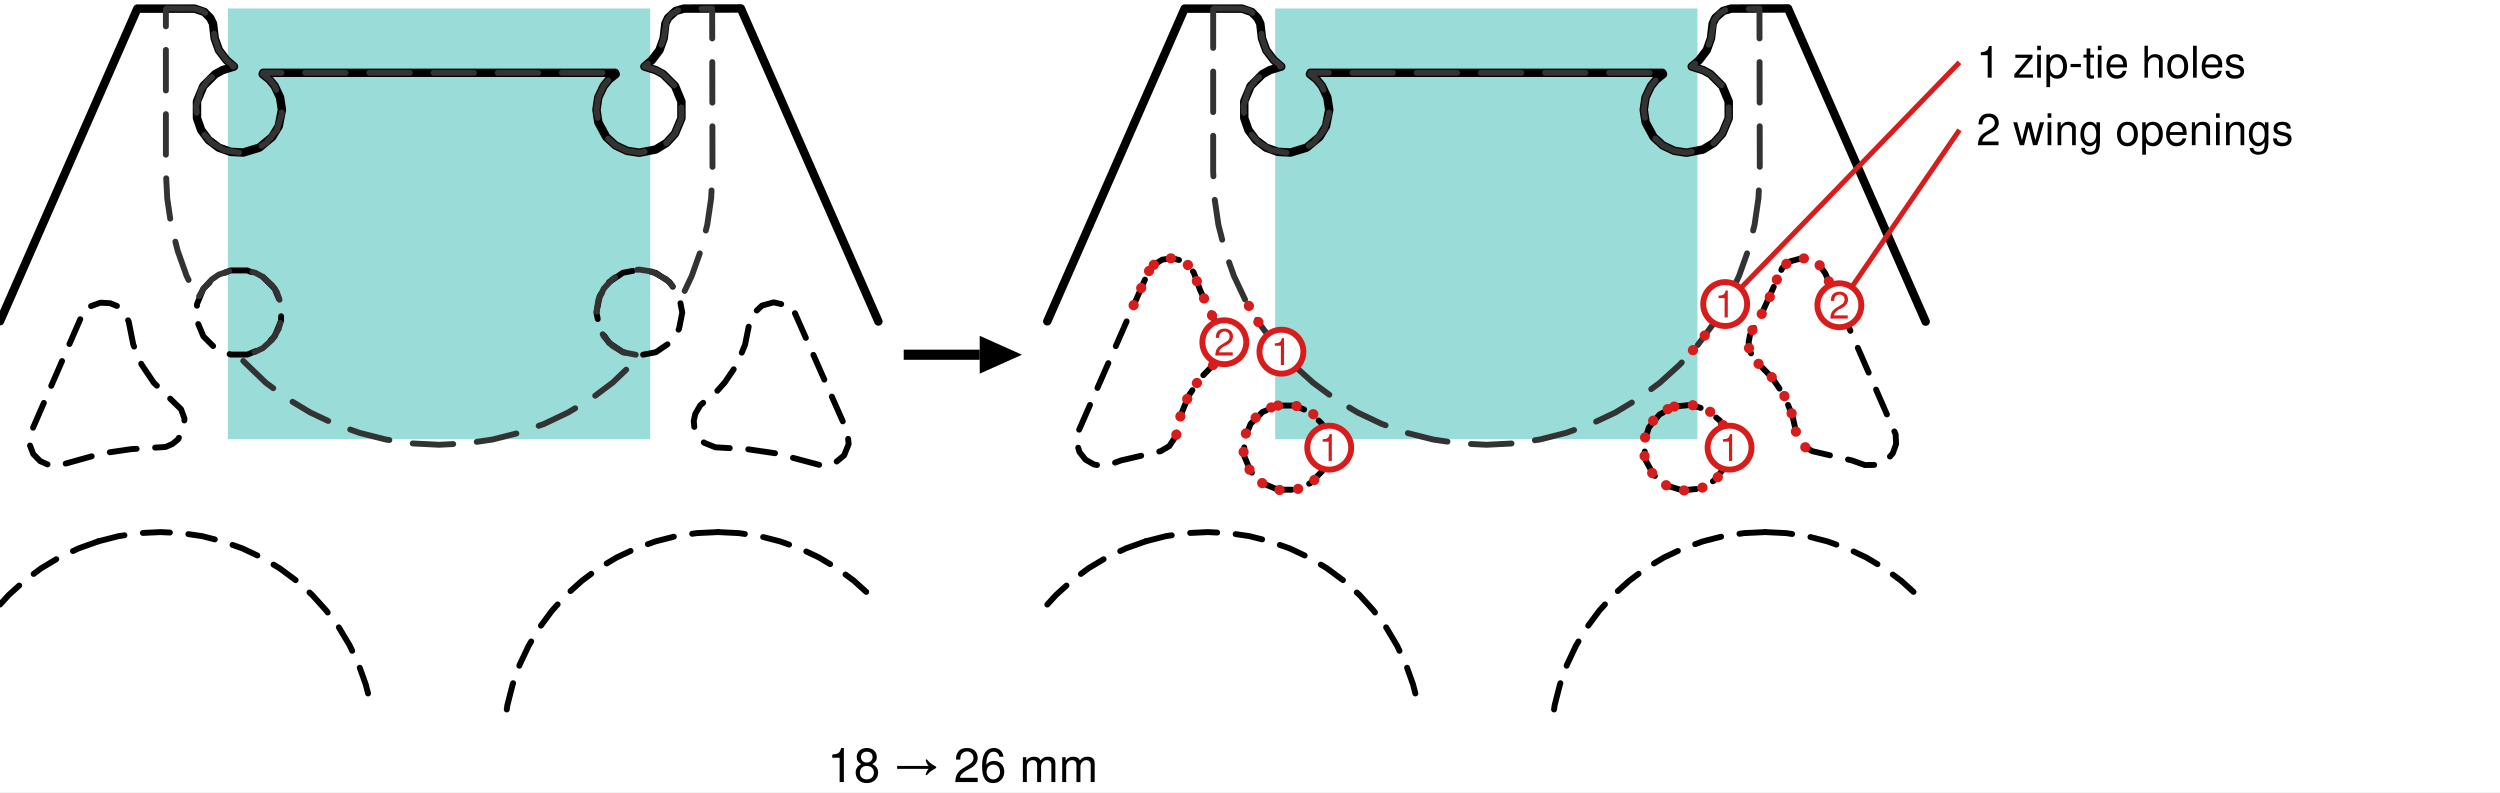
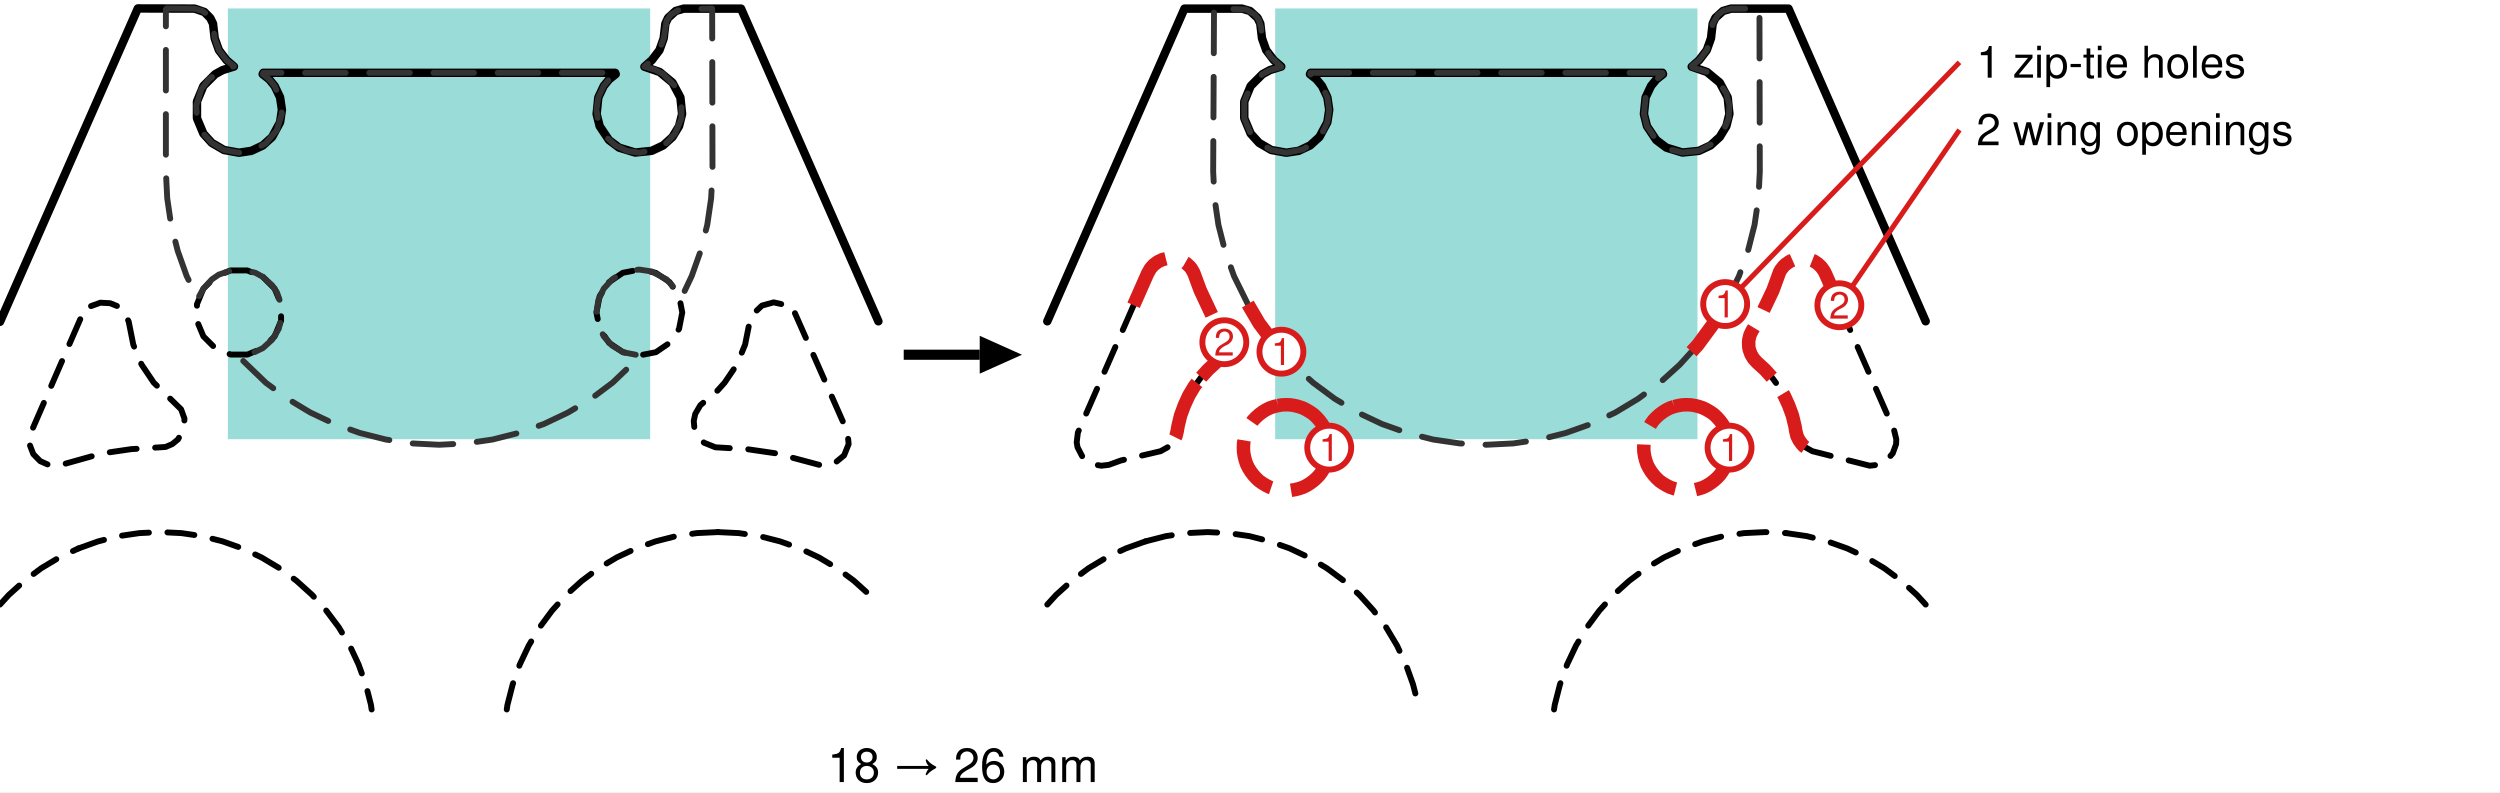
<svg xmlns="http://www.w3.org/2000/svg" width="148.00mm" height="46.90mm" viewBox="0 0 148.00 46.90" role="img">
  <rect width="148.00" height="46.90" fill="white" />
  <g class="panel" id="before">
    <path d="M 38.49 0.50 L 38.49 26.00 L 13.49 26.00 L 13.49 0.50 L 38.49 0.50 Z" fill="#20b2aa" fill-rule="evenodd" fill-opacity="0.45" stroke="none" />
-     <path d="M 0.00 19.02 L 8.13 0.51 L 11.52 0.51 L 12.10 0.71 L 12.45 1.07 L 12.61 1.40 L 12.71 2.27 L 12.96 2.97 L 13.41 3.56 L 13.85 3.94 L 13.18 4.15 L 12.74 4.39 L 12.04 5.09 L 11.66 6.00 L 11.66 6.99 L 11.91 7.70 L 12.35 8.29 L 12.95 8.74 L 13.65 8.99 L 14.40 9.03 L 15.35 8.74 L 16.11 8.11 L 16.50 7.47 L 16.69 6.50 L 16.58 5.77 L 16.26 5.09 L 15.94 4.70 L 15.55 4.39 L 15.58 4.31 L 36.41 4.31 L 36.45 4.39 L 36.06 4.70 L 35.74 5.09 L 35.42 5.76 L 35.31 6.50 L 35.42 7.24 L 35.89 8.11 L 36.44 8.61 L 37.12 8.93 L 37.85 9.04 L 38.82 8.85 L 39.46 8.46 L 39.96 7.91 L 40.34 7.00 L 40.34 6.01 L 39.96 5.09 L 39.26 4.39 L 38.82 4.15 L 38.15 3.94 L 38.59 3.56 L 39.04 2.97 L 39.29 2.27 L 39.39 1.40 L 39.55 1.06 L 40.00 0.65 L 40.48 0.51 L 43.86 0.50 L 52.00 19.03" fill="none" stroke="#000" stroke-width="0.5" stroke-linejoin="round" stroke-linecap="round" />
+     <path d="M 0.00 19.05 L 8.16 0.50 L 11.52 0.51 L 12.10 0.71 L 12.45 1.07 L 12.61 1.40 L 12.71 2.27 L 12.96 2.97 L 13.41 3.56 L 13.85 3.94 L 13.18 4.15 L 12.74 4.39 L 12.04 5.09 L 11.66 6.01 L 11.66 7.00 L 12.04 7.91 L 12.54 8.46 L 13.26 8.88 L 14.15 9.04 L 14.88 8.93 L 15.56 8.61 L 16.11 8.11 L 16.58 7.24 L 16.69 6.50 L 16.58 5.76 L 16.26 5.09 L 15.94 4.70 L 15.55 4.39 L 15.59 4.31 L 36.42 4.31 L 36.45 4.39 L 36.06 4.70 L 35.74 5.09 L 35.42 5.77 L 35.32 6.75 L 35.50 7.47 L 36.05 8.29 L 36.65 8.74 L 37.60 9.03 L 38.58 8.93 L 39.26 8.61 L 39.81 8.11 L 40.20 7.47 L 40.38 6.75 L 40.28 5.77 L 39.81 4.89 L 39.05 4.26 L 38.15 3.95 L 38.59 3.56 L 39.04 2.97 L 39.29 2.27 L 39.39 1.40 L 39.55 1.06 L 40.00 0.65 L 40.48 0.51 L 43.87 0.51 L 52.00 19.02" fill="none" stroke="#000" stroke-width="0.5" stroke-linejoin="round" stroke-linecap="round" />
    <path d="M 15.56 16.39 L 16.26 17.09 L 16.64 18.00 L 16.64 18.99 L 16.26 19.91 L 15.56 20.61 L 14.65 20.99 L 13.66 20.99 L 12.74 20.61 L 12.04 19.91 L 11.66 19.00 L 11.66 18.01 L 12.04 17.09 L 12.74 16.39 L 13.65 16.01 L 14.64 16.01 L 15.56 16.39 Z" fill="none" stroke="#000" stroke-width="0.35" stroke-linejoin="round" stroke-linecap="round" stroke-dasharray="1.6,1.1" />
    <path d="M 5.39 18.12 L 5.94 17.92 L 6.52 17.95 L 6.94 18.12 L 7.37 18.51 L 7.62 19.04 L 7.89 20.40 L 8.38 21.58 L 9.10 22.65 L 10.72 24.23 L 10.92 24.78 L 10.89 25.37 L 10.54 26.01 L 10.20 26.29 L 9.80 26.46 L 7.76 26.59 L 6.05 26.84 L 3.51 27.55 L 2.92 27.54 L 2.38 27.30 L 1.97 26.88 L 1.76 26.33 L 1.77 25.75 L 4.81 18.76 L 5.05 18.40 L 5.39 18.12 Z" fill="none" stroke="#000" stroke-width="0.35" stroke-linejoin="round" stroke-linecap="round" stroke-dasharray="1.6,1.1" />
-     <path d="M 5.81 32.05 L 7.02 31.74 L 8.25 31.56 L 9.50 31.50 L 10.74 31.56 L 11.97 31.74 L 13.18 32.05 L 14.36 32.47 L 15.48 33.00 L 16.55 33.64 L 17.55 34.38 L 18.48 35.22 L 19.31 36.14 L 20.06 37.14 L 20.70 38.21 L 21.23 39.34 L 21.65 40.51 L 21.96 41.72 L 22.00 42.00" fill="none" stroke="#000" stroke-width="0.35" stroke-linejoin="round" stroke-linecap="round" stroke-dasharray="1.6,1.1" />
-     <path d="M 0.00 35.79 L 0.52 35.22 L 1.44 34.39 L 2.44 33.64 L 3.51 33.00 L 4.64 32.47 L 5.81 32.05" fill="none" stroke="#000" stroke-width="0.35" stroke-linejoin="round" stroke-linecap="round" stroke-dasharray="1.6,1.1" />
+     <path d="M 4.64 32.47 L 5.81 32.05 L 7.02 31.74 L 8.25 31.56 L 9.50 31.50 L 10.74 31.56 L 11.97 31.74 L 13.18 32.05 L 14.36 32.47 L 15.48 33.00 L 16.55 33.64 L 17.55 34.38 L 18.48 35.22 L 19.31 36.14 L 20.06 37.14 L 20.70 38.21 L 21.23 39.34 L 21.65 40.51 L 21.96 41.72 L 22.00 42.00" fill="none" stroke="#000" stroke-width="0.35" stroke-linejoin="round" stroke-linecap="round" stroke-dasharray="1.6,1.1" />
+     <path d="M 0.00 35.79 L 0.52 35.22 L 1.44 34.39 L 2.44 33.64 L 3.51 33.00 L 4.64 32.47" fill="none" stroke="#000" stroke-width="0.35" stroke-linejoin="round" stroke-linecap="round" stroke-dasharray="1.6,1.1" />
    <path d="M 47.06 18.54 L 50.17 25.57 L 50.24 26.29 L 49.97 26.96 L 49.40 27.43 L 48.69 27.57 L 45.95 26.84 L 44.23 26.59 L 42.35 26.48 L 41.68 26.21 L 41.28 25.77 L 41.11 25.37 L 41.07 24.92 L 41.16 24.50 L 41.46 23.99 L 42.47 23.13 L 42.90 22.65 L 43.62 21.59 L 44.11 20.40 L 44.39 19.00 L 44.57 18.60 L 45.11 18.09 L 45.80 17.90 L 46.51 18.06 L 47.06 18.54 Z" fill="none" stroke="#000" stroke-width="0.35" stroke-linejoin="round" stroke-linecap="round" stroke-dasharray="1.6,1.1" />
    <path d="M 42.50 31.50 L 43.74 31.56 L 44.97 31.74 L 46.18 32.05 L 47.36 32.47 L 48.48 33.00 L 49.55 33.64 L 50.55 34.38 L 51.48 35.22 L 52.00 35.79" fill="none" stroke="#000" stroke-width="0.35" stroke-linejoin="round" stroke-linecap="round" stroke-dasharray="1.6,1.1" />
    <path d="M 30.00 42.00 L 30.04 41.73 L 30.35 40.52 L 30.77 39.34 L 31.30 38.22 L 31.94 37.15 L 32.68 36.15 L 33.52 35.22 L 34.44 34.39 L 35.44 33.64 L 36.51 33.00 L 37.64 32.47 L 38.81 32.05 L 40.02 31.74 L 41.25 31.56 L 42.50 31.50" fill="none" stroke="#000" stroke-width="0.35" stroke-linejoin="round" stroke-linecap="round" stroke-dasharray="1.6,1.1" />
    <path d="M 36.05 16.71 L 36.87 16.15 L 37.85 15.96 L 38.82 16.15 L 39.64 16.70 L 40.20 17.52 L 40.39 18.50 L 40.20 19.47 L 39.65 20.29 L 38.83 20.85 L 37.85 21.04 L 36.88 20.85 L 36.06 20.30 L 35.50 19.48 L 35.31 18.50 L 35.50 17.53 L 36.05 16.71 Z" fill="none" stroke="#000" stroke-width="0.35" stroke-linejoin="round" stroke-linecap="round" stroke-dasharray="1.6,1.1" />
    <path d="M 9.82 0.55 L 9.87 0.50 L 11.52 0.51 L 11.99 0.65 L 12.29 0.87 L 12.61 1.40 L 12.71 2.27 L 12.96 2.97 L 13.41 3.56 L 13.85 3.92 L 12.95 4.26 L 12.35 4.71 L 11.91 5.30 L 11.62 6.25 L 11.66 7.00 L 12.04 7.91 L 12.54 8.46 L 13.26 8.88 L 14.15 9.04 L 15.12 8.85 L 15.76 8.46 L 16.39 7.70 L 16.68 6.75 L 16.64 6.00 L 16.26 5.09 L 15.94 4.70 L 15.56 4.39 L 15.59 4.31 L 36.41 4.31 L 36.44 4.39 L 36.06 4.70 L 35.74 5.09 L 35.42 5.76 L 35.31 6.50 L 35.42 7.24 L 35.89 8.11 L 36.44 8.61 L 37.12 8.93 L 37.85 9.04 L 38.82 8.85 L 39.46 8.46 L 39.96 7.91 L 40.34 7.00 L 40.34 6.01 L 39.96 5.09 L 39.26 4.39 L 38.82 4.15 L 38.15 3.94 L 38.59 3.56 L 39.04 2.97 L 39.29 2.27 L 39.46 1.23 L 39.71 0.87 L 40.24 0.55 L 42.16 0.51 L 42.18 10.16 L 42.10 11.74 L 41.87 13.31 L 41.48 14.85 L 40.95 16.34 L 40.33 17.65 L 40.25 17.66 L 39.96 17.09 L 39.46 16.54 L 38.58 16.07 L 37.85 15.96 L 37.35 16.01 L 36.65 16.26 L 36.24 16.54 L 35.74 17.09 L 35.42 17.77 L 35.31 18.50 L 35.42 19.24 L 35.74 19.91 L 36.24 20.46 L 36.88 20.85 L 37.84 21.04 L 37.87 21.12 L 36.27 22.65 L 34.99 23.61 L 33.63 24.42 L 32.20 25.10 L 30.70 25.63 L 29.16 26.02 L 27.59 26.25 L 26.00 26.33 L 24.41 26.25 L 22.84 26.02 L 21.30 25.63 L 19.81 25.10 L 18.37 24.42 L 17.01 23.60 L 15.74 22.66 L 14.12 21.10 L 14.16 21.04 L 14.89 20.93 L 15.56 20.61 L 16.11 20.11 L 16.50 19.47 L 16.68 18.75 L 16.64 18.01 L 16.39 17.30 L 16.11 16.89 L 15.56 16.39 L 15.12 16.15 L 14.40 15.97 L 13.66 16.01 L 12.95 16.26 L 12.54 16.54 L 12.04 17.09 L 11.71 17.68 L 11.05 16.34 L 10.52 14.85 L 10.13 13.31 L 9.90 11.74 L 9.82 10.16 L 9.82 0.55 Z" fill="none" stroke="#333333" stroke-width="0.35" stroke-linejoin="round" stroke-linecap="round" stroke-dasharray="2.4,1.4" />
  </g>
  <g class="arrow">
    <line x1="53.50" y1="21.00" x2="58.00" y2="21.00" stroke="#000" stroke-width="0.6" />
    <polygon points="60.50,21.00 58.00,19.88 58.00,22.12" fill="#000" />
    <text x="57.00" y="46.30" font-family="Helvetica, Arial, sans-serif" font-size="2.80" text-anchor="middle" fill="#000">18 → 26 mm</text>
  </g>
  <g class="panel" id="after" transform="translate(62.00 0)">
    <path d="M 38.49 0.50 L 38.49 26.00 L 13.49 26.00 L 13.49 0.50 L 38.49 0.50 Z" fill="#20b2aa" fill-rule="evenodd" fill-opacity="0.45" stroke="none" />
-     <path d="M 0.00 19.02 L 8.13 0.51 L 11.52 0.51 L 12.10 0.71 L 12.45 1.07 L 12.61 1.40 L 12.71 2.27 L 12.96 2.97 L 13.41 3.56 L 13.85 3.94 L 13.18 4.15 L 12.74 4.39 L 12.04 5.09 L 11.66 6.00 L 11.66 6.99 L 11.91 7.70 L 12.35 8.29 L 12.95 8.74 L 13.65 8.99 L 14.40 9.03 L 15.35 8.74 L 16.11 8.11 L 16.50 7.47 L 16.69 6.50 L 16.58 5.77 L 16.26 5.09 L 15.94 4.70 L 15.55 4.39 L 15.58 4.31 L 36.41 4.31 L 36.45 4.39 L 36.06 4.70 L 35.74 5.09 L 35.42 5.76 L 35.31 6.50 L 35.42 7.24 L 35.89 8.11 L 36.44 8.61 L 37.12 8.93 L 37.85 9.04 L 38.82 8.85 L 39.46 8.46 L 39.96 7.91 L 40.34 7.00 L 40.34 6.01 L 39.96 5.09 L 39.26 4.39 L 38.82 4.15 L 38.15 3.94 L 38.59 3.56 L 39.04 2.97 L 39.29 2.27 L 39.39 1.40 L 39.55 1.06 L 40.01 0.65 L 40.48 0.51 L 43.85 0.50 L 52.00 19.04" fill="none" stroke="#000" stroke-width="0.5" stroke-linejoin="round" stroke-linecap="round" />
-     <path d="M 6.30 15.68 L 6.81 15.37 L 7.39 15.29 L 7.95 15.43 L 8.42 15.78 L 8.67 16.14 L 9.05 17.18 L 9.81 18.80 L 10.40 19.83 L 10.48 20.26 L 10.44 20.70 L 10.19 21.23 L 9.10 22.35 L 8.38 23.41 L 7.89 24.60 L 7.62 25.81 L 7.22 26.41 L 6.71 26.71 L 4.36 27.26 L 3.64 27.52 L 3.20 27.57 L 2.77 27.50 L 2.26 27.21 L 1.90 26.75 L 1.74 26.19 L 1.81 25.61 L 5.94 16.19 L 6.30 15.68 Z" fill="none" stroke="#000" stroke-width="0.35" stroke-linejoin="round" stroke-linecap="round" stroke-dasharray="1.6,1.1" />
+     <path d="M 0.00 19.02 L 8.12 0.51 L 11.52 0.51 L 12.00 0.65 L 12.45 1.06 L 12.61 1.40 L 12.71 2.27 L 12.96 2.97 L 13.41 3.56 L 13.85 3.94 L 13.18 4.15 L 12.74 4.39 L 12.04 5.09 L 11.66 6.01 L 11.66 7.00 L 12.04 7.91 L 12.54 8.46 L 13.26 8.88 L 14.15 9.04 L 14.88 8.93 L 15.56 8.61 L 16.11 8.11 L 16.58 7.24 L 16.69 6.50 L 16.58 5.76 L 16.26 5.09 L 15.94 4.70 L 15.55 4.39 L 15.59 4.31 L 36.42 4.31 L 36.45 4.39 L 36.06 4.70 L 35.74 5.09 L 35.42 5.77 L 35.32 6.75 L 35.50 7.47 L 36.05 8.29 L 36.65 8.74 L 37.60 9.03 L 38.58 8.93 L 39.26 8.61 L 39.81 8.11 L 40.20 7.47 L 40.38 6.75 L 40.28 5.77 L 39.81 4.89 L 39.05 4.26 L 38.15 3.95 L 38.59 3.56 L 39.04 2.97 L 39.29 2.27 L 39.39 1.40 L 39.55 1.06 L 40.00 0.65 L 40.48 0.51 L 43.88 0.51 L 52.00 19.02" fill="none" stroke="#000" stroke-width="0.5" stroke-linejoin="round" stroke-linecap="round" />
+     <path d="M 7.12 26.48 L 6.71 26.71 L 4.36 27.26 L 3.64 27.52 L 3.20 27.57 L 2.77 27.50 L 2.26 27.21 L 2.06 27.00 L 1.79 26.48 L 1.74 26.19 L 1.81 25.61 L 5.11 18.07" fill="none" stroke="#000" stroke-width="0.35" stroke-linejoin="round" stroke-linecap="round" stroke-dasharray="1.6,1.1" />
+     <path d="M 9.11 22.33 L 8.86 22.67" fill="none" stroke="#000" stroke-width="0.35" stroke-linejoin="round" stroke-linecap="round" stroke-dasharray="1.6,1.1" />
    <path d="M 5.81 32.05 L 7.02 31.74 L 8.25 31.56 L 9.50 31.50 L 10.74 31.56 L 11.97 31.74 L 13.18 32.05 L 14.36 32.47 L 15.48 33.00 L 16.55 33.64 L 17.55 34.38 L 18.48 35.22 L 19.31 36.14 L 20.06 37.14 L 20.70 38.21 L 21.23 39.34 L 21.65 40.51 L 21.96 41.72 L 22.00 42.00" fill="none" stroke="#000" stroke-width="0.35" stroke-linejoin="round" stroke-linecap="round" stroke-dasharray="1.6,1.1" />
    <path d="M 0.00 35.79 L 0.52 35.22 L 1.44 34.39 L 2.44 33.64 L 3.51 33.00 L 4.64 32.47 L 5.81 32.05" fill="none" stroke="#000" stroke-width="0.35" stroke-linejoin="round" stroke-linecap="round" stroke-dasharray="1.6,1.1" />
-     <path d="M 13.65 24.01 L 14.64 24.01 L 15.56 24.39 L 16.26 25.09 L 16.64 26.00 L 16.64 26.99 L 16.26 27.91 L 15.56 28.61 L 14.65 28.99 L 13.66 28.99 L 12.74 28.61 L 12.04 27.91 L 11.66 27.00 L 11.66 26.01 L 12.04 25.09 L 12.74 24.39 L 13.65 24.01 Z" fill="none" stroke="#000" stroke-width="0.35" stroke-linejoin="round" stroke-linecap="round" stroke-dasharray="1.6,1.1" />
-     <path d="M 45.72 15.70 L 46.06 16.19 L 50.22 25.71 L 50.25 26.29 L 50.05 26.84 L 49.66 27.28 L 49.13 27.52 L 48.40 27.53 L 47.64 27.26 L 45.29 26.71 L 44.78 26.41 L 44.38 25.81 L 44.11 24.60 L 43.62 23.41 L 42.90 22.35 L 41.81 21.23 L 41.56 20.70 L 41.52 20.26 L 41.60 19.83 L 42.19 18.80 L 43.51 15.86 L 43.95 15.48 L 44.65 15.29 L 45.23 15.39 L 45.72 15.70 Z" fill="none" stroke="#000" stroke-width="0.35" stroke-linejoin="round" stroke-linecap="round" stroke-dasharray="1.6,1.1" />
-     <path d="M 42.50 31.50 L 43.74 31.56 L 44.97 31.74 L 46.18 32.05 L 47.36 32.47 L 48.48 33.00 L 49.55 33.64 L 50.55 34.38 L 51.48 35.22 L 52.00 35.79" fill="none" stroke="#000" stroke-width="0.35" stroke-linejoin="round" stroke-linecap="round" stroke-dasharray="1.6,1.1" />
-     <path d="M 30.00 42.00 L 30.04 41.73 L 30.35 40.52 L 30.77 39.34 L 31.30 38.22 L 31.94 37.15 L 32.68 36.15 L 33.52 35.22 L 34.44 34.39 L 35.44 33.64 L 36.51 33.00 L 37.64 32.47 L 38.81 32.05 L 40.02 31.74 L 41.25 31.56 L 42.50 31.50" fill="none" stroke="#000" stroke-width="0.35" stroke-linejoin="round" stroke-linecap="round" stroke-dasharray="1.6,1.1" />
-     <path d="M 37.11 24.07 L 38.10 23.97 L 39.04 24.26 L 39.81 24.89 L 40.28 25.76 L 40.38 26.75 L 40.09 27.69 L 39.46 28.46 L 38.59 28.93 L 37.60 29.03 L 36.66 28.74 L 35.89 28.11 L 35.42 27.24 L 35.32 26.25 L 35.61 25.31 L 36.24 24.54 L 37.11 24.07 Z" fill="none" stroke="#000" stroke-width="0.35" stroke-linejoin="round" stroke-linecap="round" stroke-dasharray="1.6,1.1" />
-     <path d="M 9.82 0.55 L 9.87 0.50 L 11.52 0.51 L 11.99 0.65 L 12.29 0.87 L 12.61 1.40 L 12.71 2.27 L 12.96 2.97 L 13.41 3.56 L 13.85 3.92 L 12.95 4.26 L 12.35 4.71 L 11.91 5.30 L 11.62 6.25 L 11.66 7.00 L 12.04 7.91 L 12.54 8.46 L 13.26 8.88 L 14.15 9.04 L 15.12 8.85 L 15.76 8.46 L 16.39 7.70 L 16.68 6.75 L 16.64 6.00 L 16.26 5.09 L 15.94 4.70 L 15.56 4.39 L 15.59 4.31 L 36.41 4.31 L 36.44 4.39 L 36.06 4.70 L 35.74 5.09 L 35.42 5.76 L 35.31 6.50 L 35.42 7.24 L 35.89 8.11 L 36.44 8.61 L 37.12 8.93 L 37.85 9.04 L 38.82 8.85 L 39.46 8.46 L 39.96 7.91 L 40.34 7.00 L 40.34 6.01 L 39.96 5.09 L 39.26 4.39 L 38.82 4.15 L 38.15 3.94 L 38.59 3.56 L 39.04 2.97 L 39.29 2.27 L 39.46 1.23 L 39.79 0.79 L 40.24 0.55 L 42.16 0.51 L 42.18 10.16 L 42.10 11.74 L 41.87 13.31 L 41.48 14.85 L 40.95 16.34 L 40.27 17.78 L 39.45 19.14 L 38.51 20.42 L 37.44 21.59 L 36.26 22.66 L 34.99 23.60 L 33.63 24.42 L 32.19 25.10 L 30.70 25.63 L 29.16 26.02 L 27.59 26.25 L 26.00 26.33 L 24.41 26.25 L 22.84 26.02 L 21.30 25.63 L 19.81 25.10 L 18.37 24.42 L 17.01 23.60 L 15.74 22.66 L 14.56 21.59 L 13.50 20.42 L 12.54 19.14 L 11.73 17.78 L 11.05 16.34 L 10.52 14.85 L 10.13 13.31 L 9.90 11.74 L 9.82 10.16 L 9.82 0.55 Z" fill="none" stroke="#333333" stroke-width="0.35" stroke-linejoin="round" stroke-linecap="round" stroke-dasharray="2.4,1.4" />
-     <path d="M 6.30 15.68 L 6.54 15.50 L 6.81 15.37 L 7.09 15.30 L 7.39 15.29 L 7.68 15.33 L 7.95 15.43 L 8.21 15.58 L 8.42 15.78 L 8.60 16.02 L 8.67 16.14 L 9.05 17.18 L 9.81 18.80 L 10.27 19.56 L 10.40 19.83 L 10.47 20.12 L 10.48 20.26 L 10.47 20.56 L 10.44 20.70 L 10.34 20.98 L 10.19 21.23 L 9.99 21.45 L 9.52 21.88 L 9.11 22.33" fill="none" stroke="#d81b1b" stroke-width="0.6" stroke-linecap="round" stroke-linejoin="round" stroke-dasharray="0.01,1.1" />
-     <path d="M 8.86 22.67 L 8.71 22.86 L 8.38 23.41 L 8.11 24.00 L 7.89 24.60 L 7.74 25.22 L 7.69 25.52 L 7.62 25.81 L 7.49 26.07 L 7.32 26.30 L 7.22 26.41 L 7.12 26.48" fill="none" stroke="#d81b1b" stroke-width="0.6" stroke-linecap="round" stroke-linejoin="round" stroke-dasharray="0.01,1.1" />
-     <path d="M 5.11 18.07 L 5.94 16.19 L 6.11 15.89 L 6.30 15.68" fill="none" stroke="#d81b1b" stroke-width="0.6" stroke-linecap="round" stroke-linejoin="round" stroke-dasharray="0.01,1.1" />
-     <path d="M 13.65 24.01 L 13.90 23.97 L 14.15 23.96 L 14.40 23.97 L 14.64 24.01 L 14.88 24.07 L 15.12 24.15 L 15.34 24.26 L 15.56 24.39 L 15.76 24.53 L 15.94 24.70 L 16.11 24.89 L 16.26 25.09 L 16.39 25.30 L 16.50 25.52 L 16.58 25.76 L 16.64 26.00 L 16.68 26.25 L 16.69 26.50 L 16.68 26.75 L 16.64 26.99 L 16.58 27.23 L 16.50 27.47 L 16.39 27.69 L 16.26 27.91 L 16.12 28.11 L 15.95 28.29 L 15.76 28.46 L 15.56 28.61 L 15.35 28.74 L 15.13 28.85 L 14.89 28.93 L 14.65 28.99 L 14.40 29.03 L 14.15 29.04 L 13.90 29.03 L 13.66 28.99 L 13.42 28.93 L 13.18 28.85 L 12.96 28.74 L 12.74 28.61 L 12.54 28.47 L 12.36 28.30 L 12.19 28.11 L 12.04 27.91 L 11.91 27.70 L 11.80 27.48 L 11.72 27.24 L 11.66 27.00 L 11.62 26.75 L 11.61 26.50 L 11.62 26.25 L 11.66 26.01 L 11.72 25.77 L 11.80 25.53 L 11.91 25.31 L 12.04 25.09 L 12.18 24.89 L 12.35 24.71 L 12.54 24.54 L 12.74 24.39 L 12.95 24.26 L 13.17 24.15 L 13.41 24.07 L 13.65 24.01" fill="none" stroke="#d81b1b" stroke-width="0.6" stroke-linecap="round" stroke-linejoin="round" stroke-dasharray="0.01,1.1" />
-     <path d="M 45.72 15.70 L 45.92 15.93 L 46.06 16.19 L 46.89 18.07" fill="none" stroke="#d81b1b" stroke-width="0.6" stroke-linecap="round" stroke-linejoin="round" stroke-dasharray="0.01,1.1" />
-     <path d="M 44.88 26.48 L 44.78 26.41 L 44.68 26.30 L 44.51 26.07 L 44.38 25.81 L 44.31 25.52 L 44.26 25.22 L 44.11 24.60 L 43.89 24.00 L 43.62 23.41 L 43.29 22.86 L 43.14 22.67" fill="none" stroke="#d81b1b" stroke-width="0.6" stroke-linecap="round" stroke-linejoin="round" stroke-dasharray="0.01,1.1" />
-     <path d="M 42.89 22.33 L 42.48 21.88 L 42.01 21.45 L 41.81 21.23 L 41.66 20.98 L 41.56 20.70 L 41.53 20.56 L 41.52 20.26 L 41.53 20.12 L 41.60 19.83 L 41.73 19.56 L 42.19 18.80 L 42.96 17.18 L 43.35 16.11 L 43.51 15.86 L 43.71 15.65 L 43.95 15.48 L 44.23 15.36 L 44.36 15.32 L 44.65 15.29 L 44.95 15.31 L 45.23 15.39 L 45.49 15.52 L 45.72 15.70" fill="none" stroke="#d81b1b" stroke-width="0.6" stroke-linecap="round" stroke-linejoin="round" stroke-dasharray="0.01,1.1" />
-     <path d="M 37.11 24.07 L 37.35 24.01 L 37.60 23.97 L 37.85 23.96 L 38.10 23.97 L 38.34 24.01 L 38.58 24.07 L 38.82 24.15 L 39.04 24.26 L 39.26 24.39 L 39.46 24.53 L 39.64 24.70 L 39.81 24.89 L 39.96 25.09 L 40.09 25.30 L 40.20 25.52 L 40.28 25.76 L 40.34 26.00 L 40.38 26.25 L 40.39 26.50 L 40.38 26.75 L 40.34 26.99 L 40.28 27.23 L 40.20 27.47 L 40.09 27.69 L 39.96 27.91 L 39.82 28.11 L 39.65 28.29 L 39.46 28.46 L 39.26 28.61 L 39.05 28.74 L 38.83 28.85 L 38.59 28.93 L 38.35 28.99 L 38.10 29.03 L 37.85 29.04 L 37.60 29.03 L 37.36 28.99 L 37.12 28.93 L 36.88 28.85 L 36.66 28.74 L 36.44 28.61 L 36.24 28.47 L 36.06 28.30 L 35.89 28.11 L 35.74 27.91 L 35.61 27.70 L 35.50 27.48 L 35.42 27.24 L 35.36 27.00 L 35.32 26.75 L 35.31 26.50 L 35.32 26.25 L 35.36 26.01 L 35.42 25.77 L 35.50 25.53 L 35.61 25.31 L 35.74 25.09 L 35.88 24.89 L 36.05 24.71 L 36.24 24.54 L 36.44 24.39 L 36.65 24.26 L 36.87 24.15 L 37.11 24.07" fill="none" stroke="#d81b1b" stroke-width="0.6" stroke-linecap="round" stroke-linejoin="round" stroke-dasharray="0.01,1.1" />
-     <path d="M 40.13 18.00 L 39.45 19.14 L 38.51 20.42 L 38.14 20.82" fill="none" stroke="#d81b1b" stroke-width="0.6" stroke-linecap="round" stroke-linejoin="round" stroke-dasharray="0.01,1.1" />
-     <path d="M 13.86 20.82 L 13.50 20.42 L 12.54 19.14 L 11.87 18.00" fill="none" stroke="#d81b1b" stroke-width="0.6" stroke-linecap="round" stroke-linejoin="round" stroke-dasharray="0.01,1.1" />
+     <path d="M 43.14 22.67 L 42.89 22.33" fill="none" stroke="#000" stroke-width="0.35" stroke-linejoin="round" stroke-linecap="round" stroke-dasharray="1.6,1.1" />
+     <path d="M 46.89 18.07 L 50.13 25.47 L 50.26 26.00 L 50.25 26.29 L 50.05 26.84 L 49.66 27.28 L 49.13 27.52 L 48.69 27.57 L 45.29 26.71 L 44.88 26.48" fill="none" stroke="#000" stroke-width="0.35" stroke-linejoin="round" stroke-linecap="round" stroke-dasharray="1.6,1.1" />
+     <path d="M 43.74 31.56 L 44.97 31.74 L 46.18 32.05 L 47.36 32.47 L 48.48 33.00 L 49.55 33.64 L 50.55 34.38 L 51.48 35.22 L 52.00 35.79" fill="none" stroke="#000" stroke-width="0.35" stroke-linejoin="round" stroke-linecap="round" stroke-dasharray="1.6,1.1" />
+     <path d="M 30.00 42.00 L 30.04 41.73 L 30.35 40.52 L 30.77 39.34 L 31.30 38.22 L 31.94 37.15 L 32.68 36.15 L 33.52 35.22 L 34.44 34.39 L 35.44 33.64 L 36.51 33.00 L 37.64 32.47 L 38.81 32.05 L 40.02 31.74 L 41.25 31.56 L 42.50 31.50 L 43.74 31.56" fill="none" stroke="#000" stroke-width="0.35" stroke-linejoin="round" stroke-linecap="round" stroke-dasharray="1.6,1.1" />
+     <path d="M 11.87 18.00 L 11.05 16.34 L 10.52 14.85 L 10.13 13.31 L 9.90 11.74 L 9.82 10.16 L 9.87 0.50 L 11.77 0.56 L 12.29 0.87 L 12.52 1.17 L 12.66 1.65 L 12.71 2.27 L 12.96 2.97 L 13.24 3.38 L 13.85 3.96 L 13.18 4.15 L 12.74 4.39 L 12.04 5.09 L 11.66 6.01 L 11.66 7.00 L 12.04 7.91 L 12.54 8.46 L 13.26 8.88 L 14.15 9.04 L 15.12 8.85 L 15.76 8.46 L 16.26 7.91 L 16.58 7.23 L 16.69 6.50 L 16.58 5.76 L 16.26 5.09 L 15.94 4.70 L 15.56 4.39 L 15.59 4.31 L 36.41 4.31 L 36.44 4.39 L 36.06 4.70 L 35.74 5.09 L 35.42 5.76 L 35.32 6.75 L 35.50 7.47 L 36.06 8.30 L 36.88 8.85 L 37.60 9.03 L 38.58 8.93 L 39.46 8.46 L 39.96 7.91 L 40.34 7.00 L 40.38 6.25 L 40.20 5.53 L 39.64 4.70 L 39.05 4.26 L 38.18 3.99 L 38.16 3.90 L 38.59 3.56 L 39.04 2.97 L 39.29 2.27 L 39.39 1.40 L 39.71 0.87 L 40.00 0.65 L 40.49 0.51 L 42.16 0.51 L 42.18 10.16 L 42.10 11.74 L 41.87 13.31 L 41.48 14.85 L 40.95 16.34 L 40.13 18.00" fill="none" stroke="#333333" stroke-width="0.35" stroke-linejoin="round" stroke-linecap="round" stroke-dasharray="2.4,1.4" />
+     <path d="M 38.14 20.82 L 37.44 21.59 L 36.26 22.66 L 34.99 23.60 L 33.63 24.42 L 32.19 25.10 L 30.70 25.63 L 29.16 26.02 L 27.59 26.25 L 26.00 26.33 L 24.41 26.25 L 22.84 26.02 L 21.30 25.63 L 19.81 25.10 L 18.37 24.42 L 17.01 23.60 L 15.74 22.66 L 14.56 21.59 L 13.86 20.82" fill="none" stroke="#333333" stroke-width="0.35" stroke-linejoin="round" stroke-linecap="round" stroke-dasharray="2.4,1.4" />
+     <path d="M 5.11 18.07 L 5.94 16.19 L 6.11 15.89 L 6.30 15.68 L 6.54 15.50 L 6.81 15.37 L 7.09 15.30 L 7.39 15.29 L 7.68 15.33 L 7.95 15.43 L 8.21 15.58 L 8.43 15.78 L 8.52 15.89 L 8.67 16.15 L 9.05 17.18 L 9.81 18.80 L 10.27 19.56 L 10.40 19.83 L 10.47 20.12 L 10.48 20.26 L 10.47 20.56 L 10.44 20.70 L 10.34 20.98 L 10.19 21.23 L 9.99 21.45 L 9.52 21.88 L 9.11 22.33" fill="none" stroke="#d81b1b" stroke-width="0.8" stroke-linecap="butt" stroke-linejoin="round" stroke-dasharray="3.5,1.2" />
+     <path d="M 8.86 22.67 L 8.71 22.86 L 8.38 23.41 L 8.11 24.00 L 7.89 24.60 L 7.74 25.22 L 7.69 25.52 L 7.62 25.81 L 7.49 26.07 L 7.32 26.30 L 7.22 26.41 L 7.12 26.48" fill="none" stroke="#d81b1b" stroke-width="0.8" stroke-linecap="butt" stroke-linejoin="round" stroke-dasharray="3.5,1.2" />
+     <path d="M 13.86 20.82 L 13.50 20.42 L 12.54 19.14 L 11.87 18.00" fill="none" stroke="#d81b1b" stroke-width="0.8" stroke-linecap="butt" stroke-linejoin="round" stroke-dasharray="3.5,1.2" />
+     <path d="M 40.13 18.00 L 39.45 19.14 L 38.51 20.42 L 38.14 20.82" fill="none" stroke="#d81b1b" stroke-width="0.8" stroke-linecap="butt" stroke-linejoin="round" stroke-dasharray="3.5,1.2" />
+     <path d="M 42.89 22.33 L 42.48 21.88 L 42.01 21.45 L 41.81 21.23 L 41.66 20.98 L 41.56 20.70 L 41.53 20.56 L 41.52 20.26 L 41.53 20.12 L 41.60 19.83 L 41.73 19.56 L 42.19 18.80 L 42.96 17.18 L 43.35 16.11 L 43.42 15.98 L 43.60 15.75 L 43.71 15.65 L 43.95 15.48 L 44.22 15.36 L 44.51 15.30 L 44.80 15.29 L 45.09 15.34 L 45.37 15.45 L 45.61 15.61 L 45.82 15.81 L 45.99 16.05 L 46.06 16.19 L 46.89 18.07" fill="none" stroke="#d81b1b" stroke-width="0.8" stroke-linecap="butt" stroke-linejoin="round" stroke-dasharray="3.5,1.2" />
+     <path d="M 44.88 26.48 L 44.78 26.41 L 44.68 26.30 L 44.51 26.07 L 44.38 25.81 L 44.31 25.52 L 44.26 25.22 L 44.11 24.60 L 43.89 24.00 L 43.62 23.41 L 43.29 22.86 L 43.14 22.67" fill="none" stroke="#d81b1b" stroke-width="0.8" stroke-linecap="butt" stroke-linejoin="round" stroke-dasharray="3.5,1.2" />
+     <path d="M 13.65 24.01 L 13.90 23.97 L 14.15 23.96 L 14.40 23.97 L 14.64 24.01 L 14.88 24.07 L 15.12 24.15 L 15.34 24.26 L 15.56 24.39 L 15.76 24.53 L 15.94 24.70 L 16.11 24.89 L 16.26 25.09 L 16.39 25.30 L 16.50 25.52 L 16.58 25.76 L 16.64 26.00 L 16.68 26.25 L 16.69 26.50 L 16.68 26.75 L 16.64 26.99 L 16.58 27.23 L 16.50 27.47 L 16.39 27.69 L 16.26 27.91 L 16.12 28.11 L 15.95 28.29 L 15.76 28.46 L 15.56 28.61 L 15.35 28.74 L 15.13 28.85 L 14.89 28.93 L 14.65 28.99 L 14.40 29.03 L 14.15 29.04 L 13.90 29.03 L 13.66 28.99 L 13.42 28.93 L 13.18 28.85 L 12.96 28.74 L 12.74 28.61 L 12.54 28.47 L 12.36 28.30 L 12.19 28.11 L 12.04 27.91 L 11.91 27.70 L 11.80 27.48 L 11.72 27.24 L 11.66 27.00 L 11.62 26.75 L 11.61 26.50 L 11.62 26.25 L 11.66 26.01 L 11.72 25.77 L 11.80 25.53 L 11.91 25.31 L 12.04 25.09 L 12.18 24.89 L 12.35 24.71 L 12.54 24.54 L 12.74 24.39 L 12.95 24.26 L 13.17 24.15 L 13.41 24.07 L 13.65 24.01" fill="none" stroke="#d81b1b" stroke-width="0.8" stroke-linecap="butt" stroke-linejoin="round" stroke-dasharray="3.5,1.2" />
+     <path d="M 37.11 24.07 L 37.35 24.01 L 37.60 23.97 L 37.85 23.96 L 38.10 23.97 L 38.34 24.01 L 38.58 24.07 L 38.82 24.15 L 39.04 24.26 L 39.26 24.39 L 39.46 24.53 L 39.64 24.70 L 39.81 24.89 L 39.96 25.09 L 40.09 25.30 L 40.20 25.52 L 40.28 25.76 L 40.34 26.00 L 40.38 26.25 L 40.39 26.50 L 40.38 26.75 L 40.34 26.99 L 40.28 27.23 L 40.20 27.47 L 40.09 27.69 L 39.96 27.91 L 39.82 28.11 L 39.65 28.29 L 39.46 28.46 L 39.26 28.61 L 39.05 28.74 L 38.83 28.85 L 38.59 28.93 L 38.35 28.99 L 38.10 29.03 L 37.85 29.04 L 37.60 29.03 L 37.36 28.99 L 37.12 28.93 L 36.88 28.85 L 36.66 28.74 L 36.44 28.61 L 36.24 28.47 L 36.06 28.30 L 35.89 28.11 L 35.74 27.91 L 35.61 27.70 L 35.50 27.48 L 35.42 27.24 L 35.36 27.00 L 35.32 26.75 L 35.31 26.50 L 35.32 26.25 L 35.36 26.01 L 35.42 25.77 L 35.50 25.53 L 35.61 25.31 L 35.74 25.09 L 35.88 24.89 L 36.05 24.71 L 36.24 24.54 L 36.44 24.39 L 36.65 24.26 L 36.87 24.15 L 37.11 24.07" fill="none" stroke="#d81b1b" stroke-width="0.8" stroke-linecap="butt" stroke-linejoin="round" stroke-dasharray="3.5,1.2" />
    <circle cx="16.69" cy="26.50" r="1.3" fill="white" stroke="#d81b1b" stroke-width="0.35" />
    <text x="16.69" y="27.29" font-family="Helvetica, Arial, sans-serif" font-size="2.20" text-anchor="middle" fill="#d81b1b">1</text>
    <circle cx="10.48" cy="20.26" r="1.3" fill="white" stroke="#d81b1b" stroke-width="0.35" />
    <text x="10.48" y="21.05" font-family="Helvetica, Arial, sans-serif" font-size="2.20" text-anchor="middle" fill="#d81b1b">2</text>
    <circle cx="13.86" cy="20.82" r="1.3" fill="white" stroke="#d81b1b" stroke-width="0.35" />
    <text x="13.86" y="21.61" font-family="Helvetica, Arial, sans-serif" font-size="2.20" text-anchor="middle" fill="#d81b1b">1</text>
    <circle cx="40.39" cy="26.50" r="1.3" fill="white" stroke="#d81b1b" stroke-width="0.35" />
    <text x="40.39" y="27.29" font-family="Helvetica, Arial, sans-serif" font-size="2.20" text-anchor="middle" fill="#d81b1b">1</text>
    <circle cx="46.89" cy="18.07" r="1.3" fill="white" stroke="#d81b1b" stroke-width="0.35" />
    <text x="46.89" y="18.86" font-family="Helvetica, Arial, sans-serif" font-size="2.20" text-anchor="middle" fill="#d81b1b">2</text>
    <circle cx="40.13" cy="18.00" r="1.3" fill="white" stroke="#d81b1b" stroke-width="0.35" />
    <text x="40.13" y="18.79" font-family="Helvetica, Arial, sans-serif" font-size="2.20" text-anchor="middle" fill="#d81b1b">1</text>
  </g>
  <g class="key">
    <text x="117.00" y="4.60" font-family="Helvetica, Arial, sans-serif" font-size="2.60" text-anchor="start" fill="#000">1 zip-tie holes</text>
    <text x="117.00" y="8.60" font-family="Helvetica, Arial, sans-serif" font-size="2.60" text-anchor="start" fill="#000">2 wing openings</text>
  </g>
  <g class="leaders">
    <line x1="103.04" y1="17.07" x2="116.00" y2="3.69" stroke="#d81b1b" stroke-width="0.3" />
    <line x1="109.62" y1="17.00" x2="116.00" y2="7.69" stroke="#d81b1b" stroke-width="0.3" />
  </g>
</svg>
